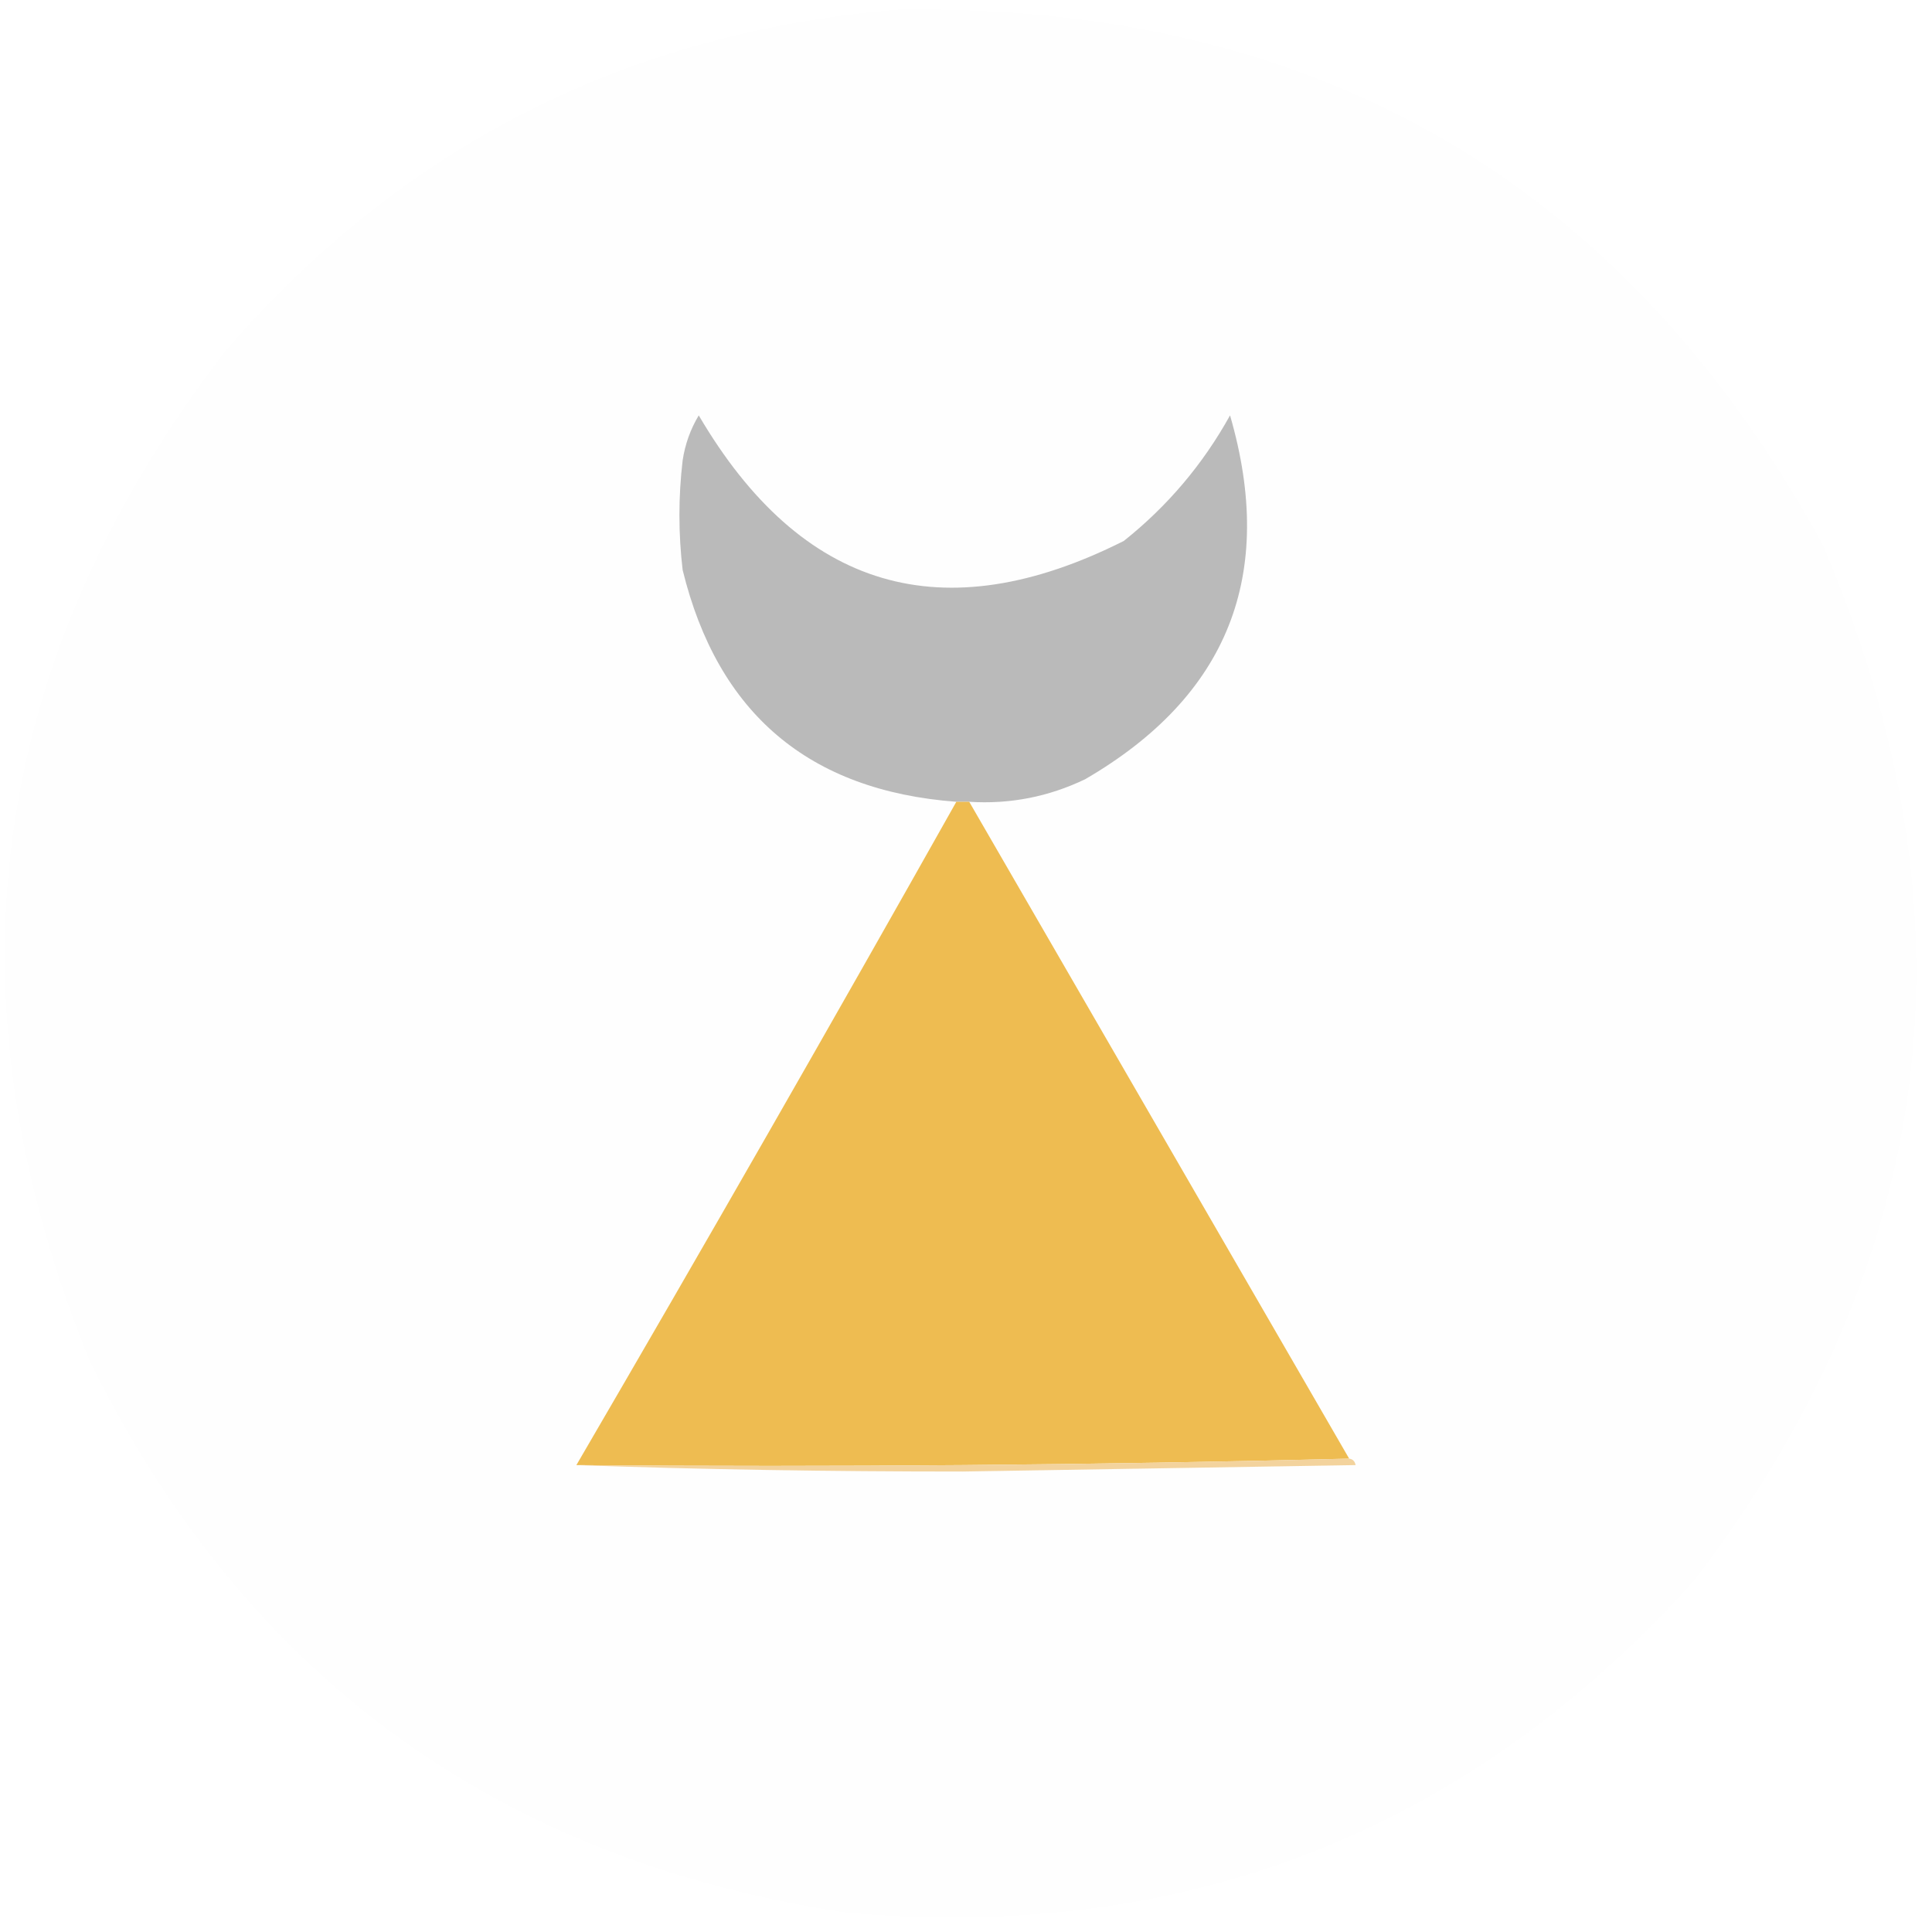
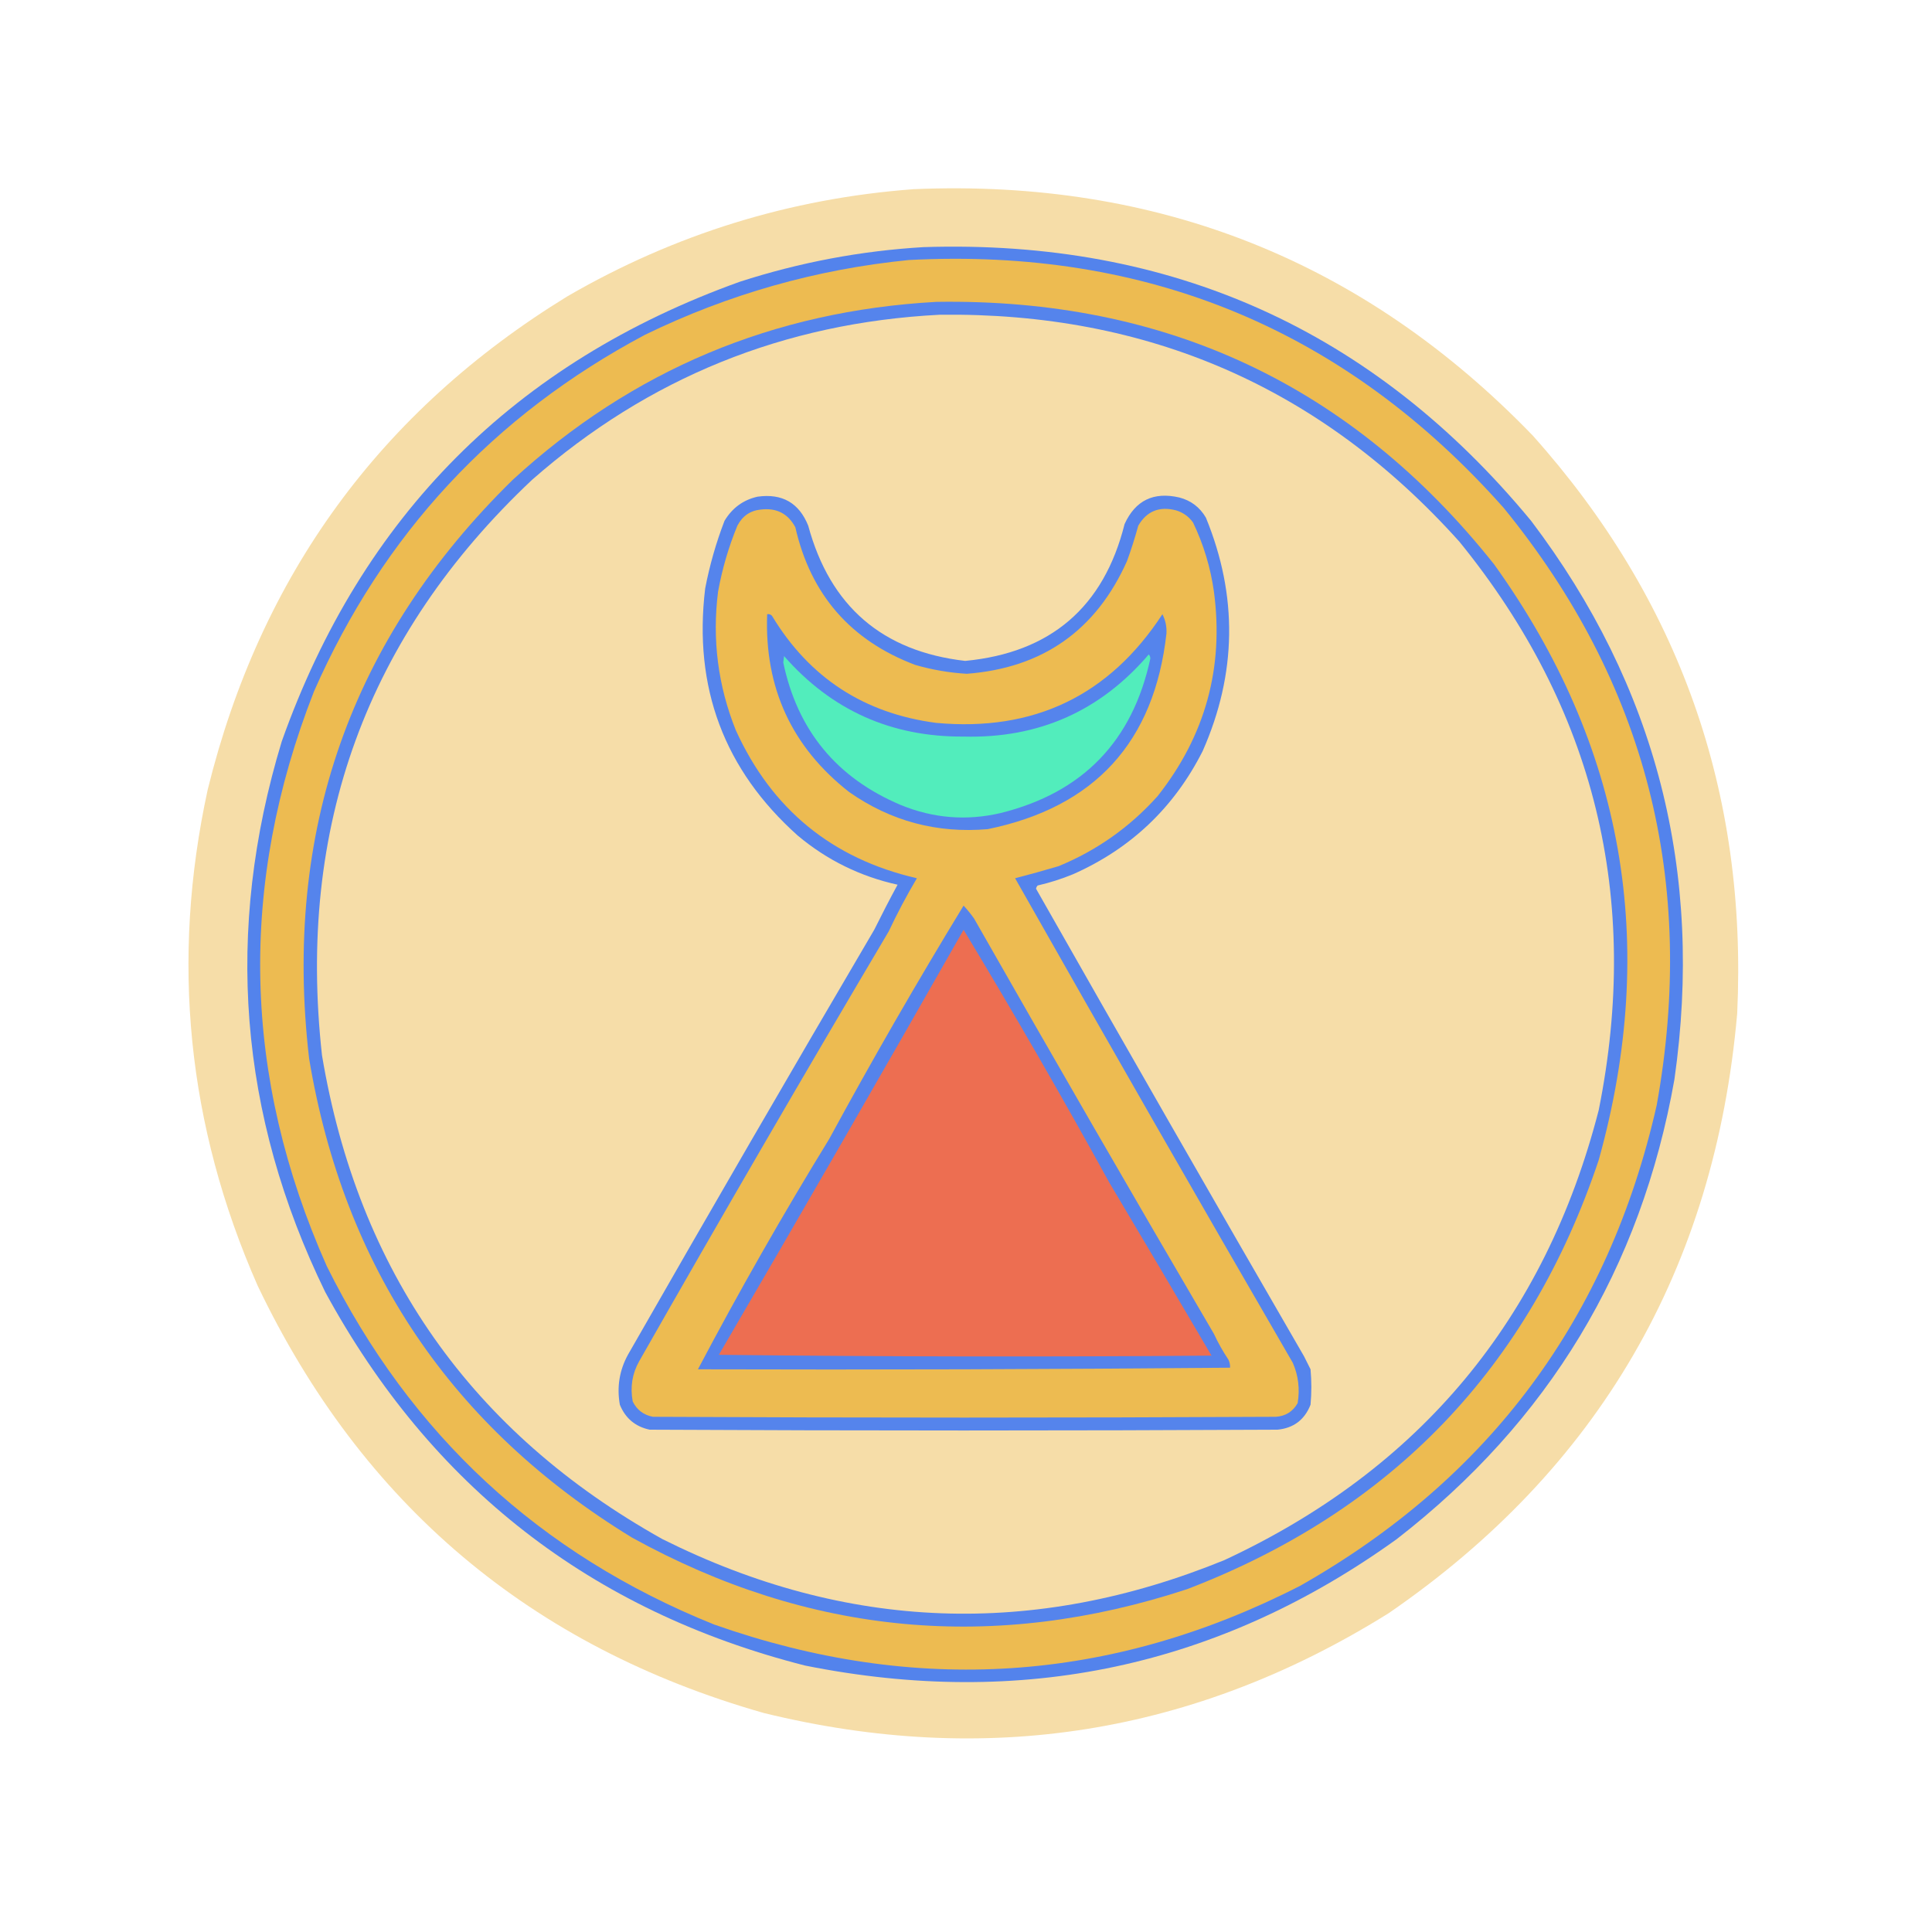
- <svg xmlns="http://www.w3.org/2000/svg" version="1.1" width="300px" height="300px" style="shape-rendering:geometricPrecision; text-rendering:geometricPrecision; image-rendering:optimizeQuality; fill-rule:evenodd; clip-rule:evenodd">
+ <svg xmlns="http://www.w3.org/2000/svg" version="1.1" width="1200px" height="1200px" style="shape-rendering:geometricPrecision; text-rendering:geometricPrecision; image-rendering:optimizeQuality; fill-rule:evenodd; clip-rule:evenodd">
  <g>
-     <path style="opacity:0.998" fill="#fefefe" d="M 139.5,1.5 C 204.254,0.514 252.088,28.18 283,84.5C 307.662,142.224 300.996,195.89 263,245.5C 227.922,284.426 184.089,301.592 131.5,297C 77.374,288.871 38.207,260.371 14,211.5C -9.052,155.026 -2.052,102.692 35,54.5C 62.534,22.649 97.367,4.983 139.5,1.5 Z" />
+     <path style="opacity:1" fill="#f6dda8" d="M 567.5,117.5 C 719.047,111.065 847.214,162.065 952,270.5C 1043.09,372.423 1085.43,492.09 1079,629.5C 1065.11,788.192 992.94,912.358 862.5,1002C 742.087,1077.18 612.753,1097.85 474.5,1064C 329.645,1022.8 224.811,934.304 160,798.5C 116.275,699.248 105.941,596.581 129,490.5C 161.764,357.472 236.264,255.305 352.5,184C 419.163,145.388 490.829,123.222 567.5,117.5 Z" />
  </g>
  <g>
-     <path style="opacity:1" fill="#bababa" d="M 150.5,124.5 C 149.833,124.5 149.167,124.5 148.5,124.5C 125.618,122.785 111.452,110.785 106,88.5C 105.333,82.833 105.333,77.167 106,71.5C 106.376,68.99 107.21,66.656 108.5,64.5C 124.42,91.629 146.42,98.129 174.5,84C 181.286,78.601 186.786,72.101 191,64.5C 198.19,89.274 190.69,108.107 168.5,121C 162.797,123.735 156.797,124.902 150.5,124.5 Z" />
+     <path style="opacity:1" fill="#5383ec" d="M 573.5,153.5 C 727.458,148.51 853.291,205.177 951,323.5C 1028.72,426.123 1058.38,541.789 1040,670.5C 1019.28,787.756 961.779,882.922 867.5,956C 757.214,1035.34 634.714,1061.5 500,1034.5C 367.046,1000.65 267.713,923.319 202,802.5C 148.296,692.294 139.296,578.294 175,460.5C 224.788,320.379 319.621,225.212 459.5,175C 496.687,162.971 534.687,155.804 573.5,153.5 Z" />
  </g>
  <g>
-     <path style="opacity:1" fill="#eebc51" d="M 148.5,124.5 C 149.167,124.5 149.833,124.5 150.5,124.5C 170.195,158.568 189.862,192.568 209.5,226.5C 169.67,227.499 129.67,227.832 89.5,227.5C 109.42,193.33 129.086,158.996 148.5,124.5 Z" />
+     <path style="opacity:1" fill="#edbb51" d="M 564.5,161.5 C 712.845,153.746 836.012,205.08 934,315.5C 1022.39,423.941 1054.06,547.607 1029,686.5C 999.071,818.739 925.237,918.239 807.5,985C 689.96,1045.13 568.627,1053.13 443.5,1009C 335.214,965.386 255.047,891.219 203,786.5C 150.602,668.647 147.935,549.647 195,429.5C 237.879,331.953 306.379,258.119 400.5,208C 452.399,182.721 507.065,167.221 564.5,161.5 Z" />
  </g>
  <g>
-     <path style="opacity:1" fill="#f3d39d" d="M 209.5,226.5 C 210.043,226.56 210.376,226.893 210.5,227.5C 190.167,227.833 169.833,228.167 149.5,228.5C 128.761,228.506 108.761,228.172 89.5,227.5C 129.67,227.832 169.67,227.499 209.5,226.5 Z" />
+     <path style="opacity:1" fill="#5584ec" d="M 581.5,187.5 C 724.258,185.191 839.758,239.524 928,350.5C 1008.74,462.944 1030.41,586.278 993,720.5C 949.838,849.334 864.672,938.167 737.5,987C 617.657,1026.47 502.657,1015.81 392.5,955C 280.461,886.457 213.628,787.29 192,657.5C 175.66,516.486 217.827,396.652 318.5,298C 392.644,229.954 480.311,193.12 581.5,187.5 Z" />
+   </g>
+   <g>
+     <path style="opacity:1" fill="#f6dda8" d="M 583.5,195.5 C 712.989,193.771 820.656,240.771 906.5,336.5C 990.591,440.003 1019.42,557.67 993,689.5C 959.556,819.28 882.056,912.447 760.5,969C 642.02,1017.37 525.687,1013.04 411.5,956C 292.96,889.771 222.46,789.604 200,655.5C 184.3,513.869 227.8,394.702 330.5,298C 402.661,234.648 486.994,200.482 583.5,195.5 Z" />
+   </g>
+   <g>
+     <path style="opacity:1" fill="#5584ec" d="M 470.5,308.5 C 485.809,306.346 496.309,312.346 502,326.5C 515.57,376.576 548.07,404.576 599.5,410.5C 652.571,405.422 685.571,377.089 698.5,325.5C 705.2,310.801 716.534,305.301 732.5,309C 739.706,310.868 745.206,315.034 749,321.5C 768.913,370.061 768.246,418.395 747,466.5C 729.255,501.578 702.422,527.078 666.5,543C 659.346,545.94 652.013,548.274 644.5,550C 643.978,550.561 643.645,551.228 643.5,552C 698.62,649.076 754.12,745.909 810,842.5C 811.333,845.167 812.667,847.833 814,850.5C 814.667,857.833 814.667,865.167 814,872.5C 810.312,881.858 803.479,887.025 793.5,888C 663.5,888.667 533.5,888.667 403.5,888C 394.604,886.105 388.437,880.938 385,872.5C 383.058,861.509 384.725,851.175 390,841.5C 440.454,753.269 491.454,665.269 543,577.5C 547.702,568.002 552.535,558.668 557.5,549.5C 534.343,544.392 513.676,534.226 495.5,519C 449.761,478.15 430.594,426.984 438,365.5C 440.754,351.152 444.754,337.152 450,323.5C 454.807,315.498 461.641,310.498 470.5,308.5 Z" />
+   </g>
+   <g>
+     <path style="opacity:1" fill="#edbb51" d="M 472.5,316.5 C 482.292,315.311 489.459,318.978 494,327.5C 503.53,369.362 528.364,397.862 568.5,413C 578.97,416.023 589.637,417.856 600.5,418.5C 647.598,414.894 680.764,391.56 700,348.5C 702.644,341.256 704.977,333.923 707,326.5C 712.273,317.458 720.106,314.292 730.5,317C 734.813,318.306 738.313,320.806 741,324.5C 747.554,338.153 751.888,352.487 754,367.5C 760.286,414.68 748.62,457.013 719,494.5C 701.809,513.693 681.309,528.193 657.5,538C 648.526,540.66 639.526,543.16 630.5,545.5C 687.467,646.095 744.967,746.428 803,846.5C 806.442,854.416 807.442,862.749 806,871.5C 803.051,876.728 798.551,879.561 792.5,880C 663.5,880.667 534.5,880.667 405.5,880C 399.732,878.874 395.565,875.707 393,870.5C 391.337,861.542 392.67,853.208 397,845.5C 447.874,756.092 499.541,667.092 552,578.5C 557.309,567.215 563.142,556.215 569.5,545.5C 516.856,533.357 479.356,502.69 457,453.5C 445.929,425.843 442.262,397.176 446,367.5C 448.547,353.407 452.547,339.74 458,326.5C 461.147,320.489 465.981,317.156 472.5,316.5 Z" />
+   </g>
+   <g>
+     <path style="opacity:1" fill="#5584ec" d="M 476.5,381.5 C 477.675,381.281 478.675,381.614 479.5,382.5C 502.695,420.949 536.695,443.116 581.5,449C 642.15,454.565 688.983,432.065 722,381.5C 723.913,385.259 724.747,389.259 724.5,393.5C 716.979,460.857 679.979,501.357 613.5,515C 581.967,517.706 553.3,510.039 527.5,492C 491.794,464.073 474.794,427.239 476.5,381.5 Z" />
+   </g>
+   <g>
+     <path style="opacity:1" fill="#52edbc" d="M 713.5,406.5 C 714.139,407.097 714.472,407.93 714.5,409C 703.47,460.363 672.47,492.363 621.5,505C 600.331,509.939 579.665,508.272 559.5,500C 519.697,483.209 495.363,453.709 486.5,411.5C 486.667,410.167 486.833,408.833 487,407.5C 516.418,441.12 553.585,457.787 598.5,457.5C 645.049,458.72 683.382,441.72 713.5,406.5 Z" />
+   </g>
+   <g>
+     <path style="opacity:1" fill="#5583eb" d="M 598.5,562.5 C 600.803,564.978 602.969,567.645 605,570.5C 654.185,656.882 703.852,742.882 754,828.5C 756.581,834.078 759.581,839.411 763,844.5C 763.788,846.165 764.122,847.831 764,849.5C 653.904,850.499 543.737,850.832 433.5,850.5C 459.084,802.006 486.251,754.339 515,707.5C 541.591,658.523 569.424,610.19 598.5,562.5 Z" />
+   </g>
+   <g>
+     <path style="opacity:1" fill="#ed6e51" d="M 598.5,577.5 C 629.637,629.085 659.803,681.418 689,734.5C 710.302,770.274 731.469,806.107 752.5,842C 650.498,842.833 548.498,842.667 446.5,841.5C 497.747,753.652 548.413,665.652 598.5,577.5 Z" />
  </g>
</svg>
